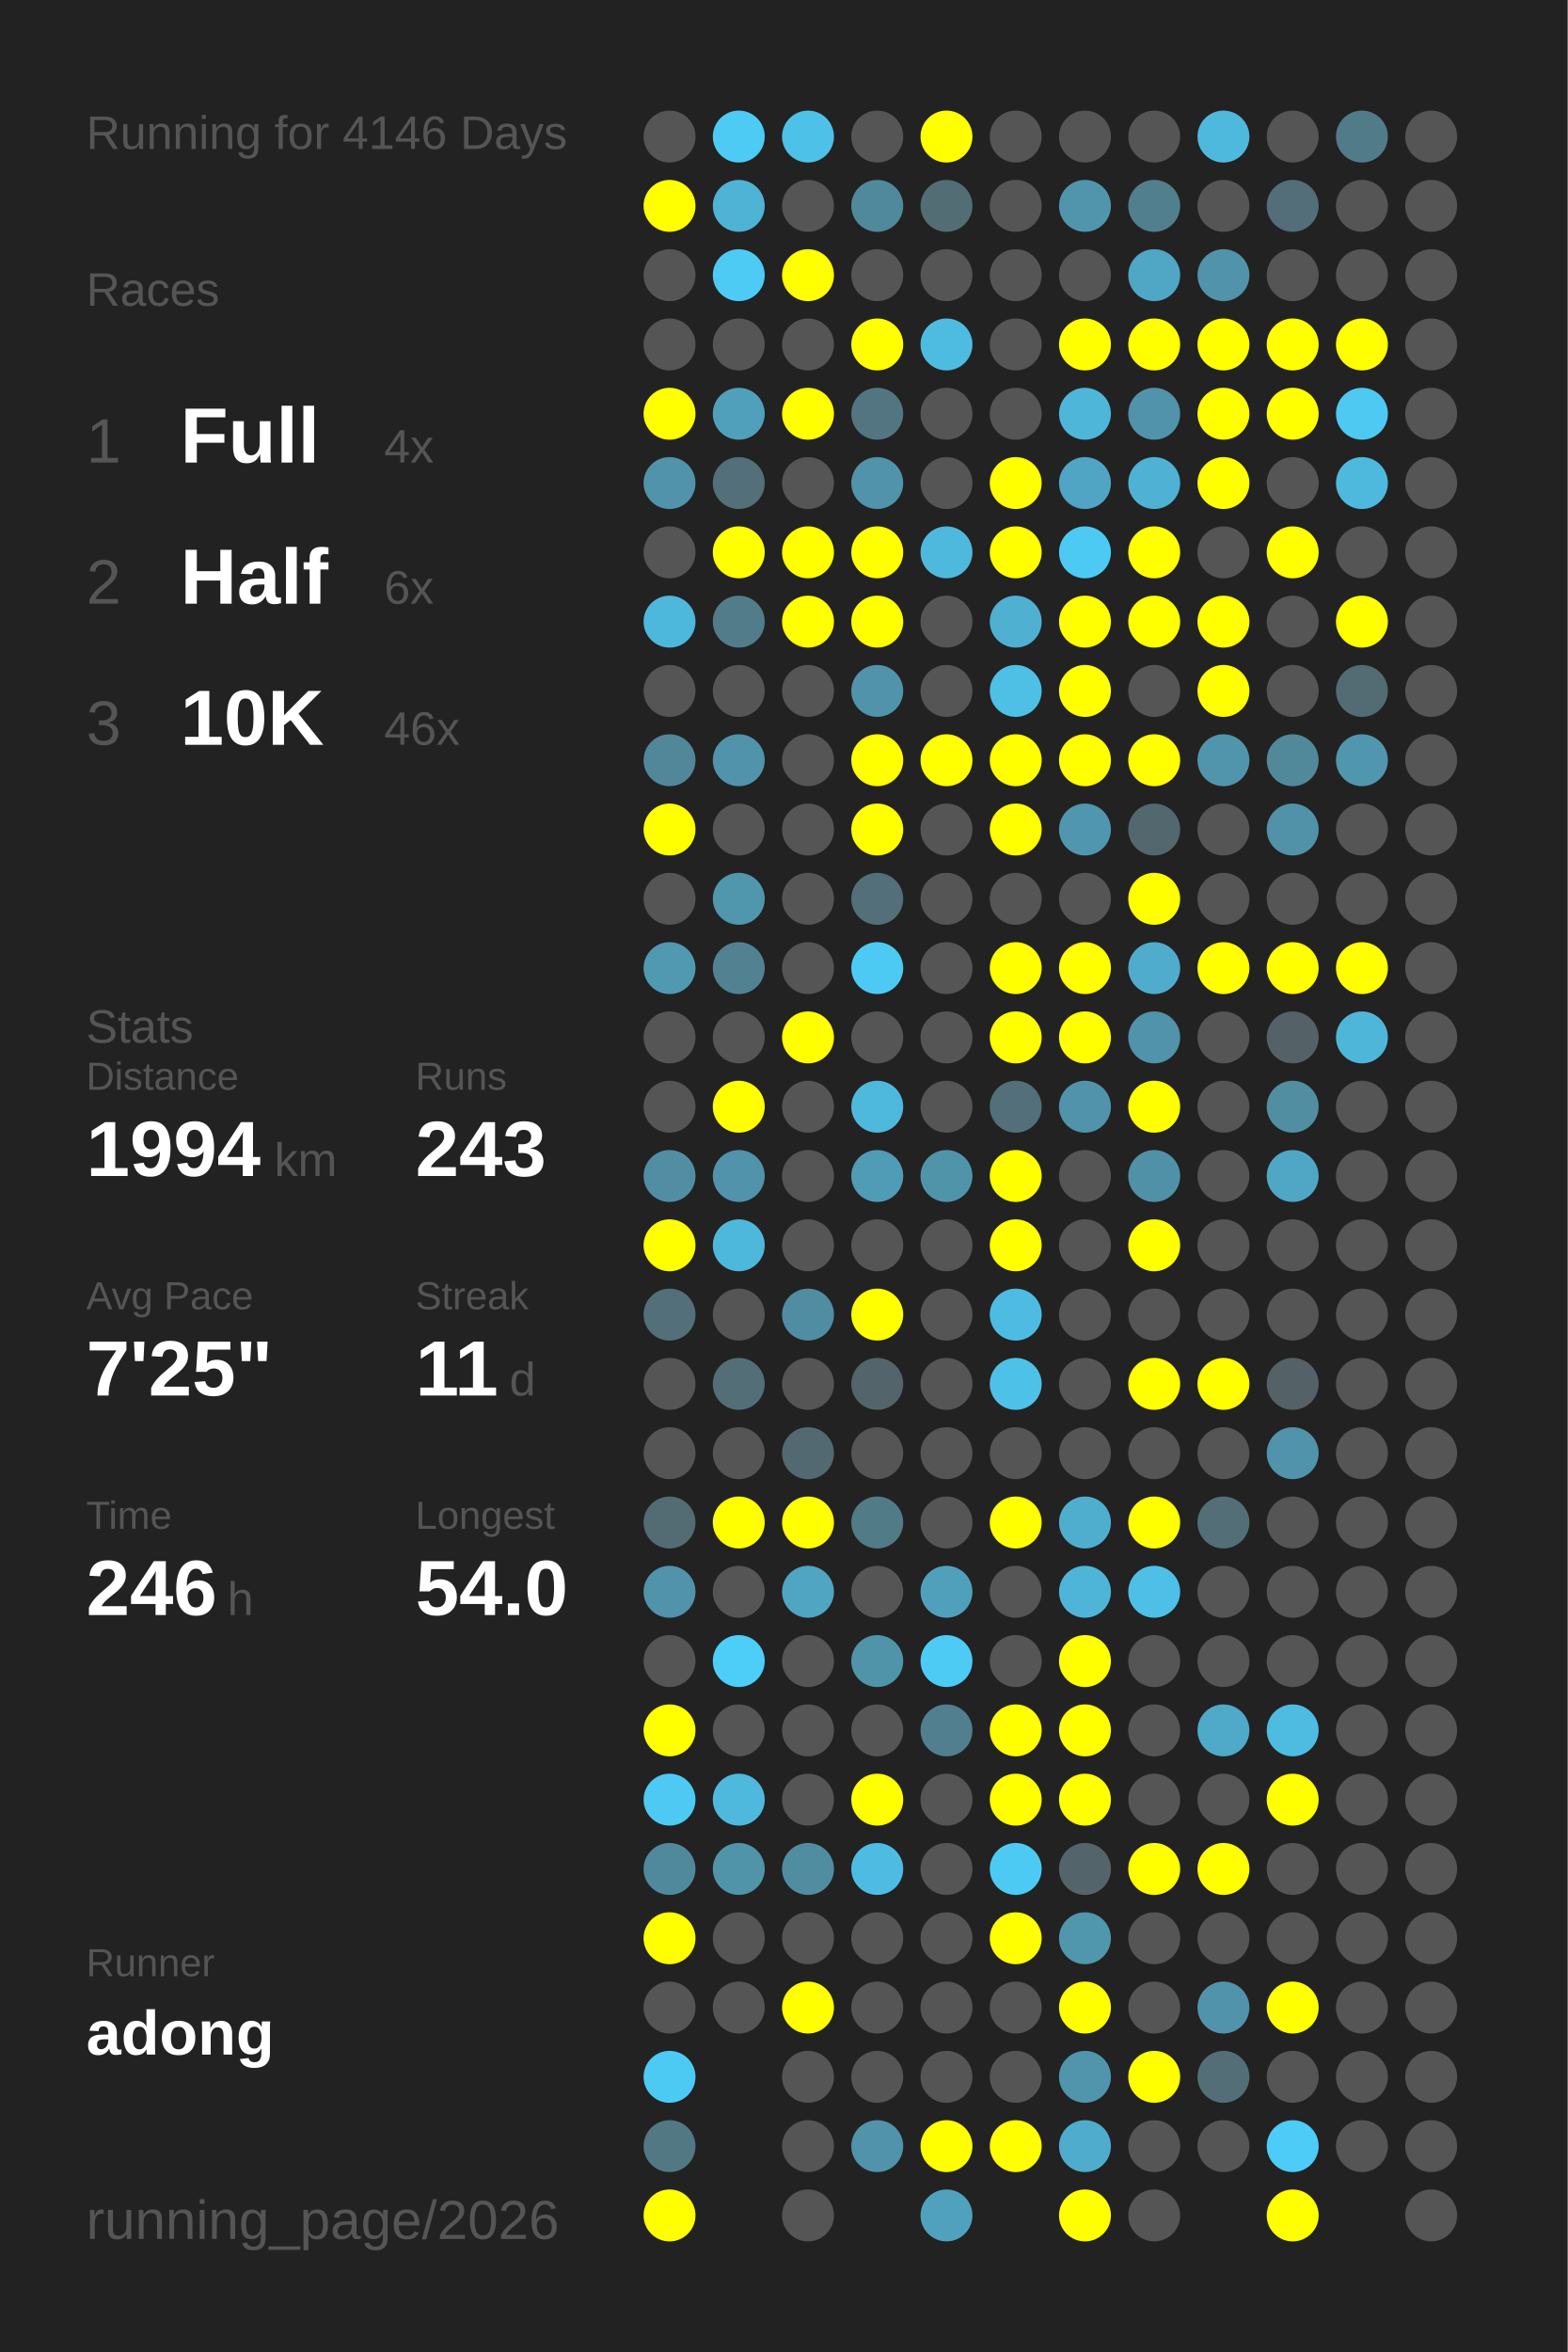
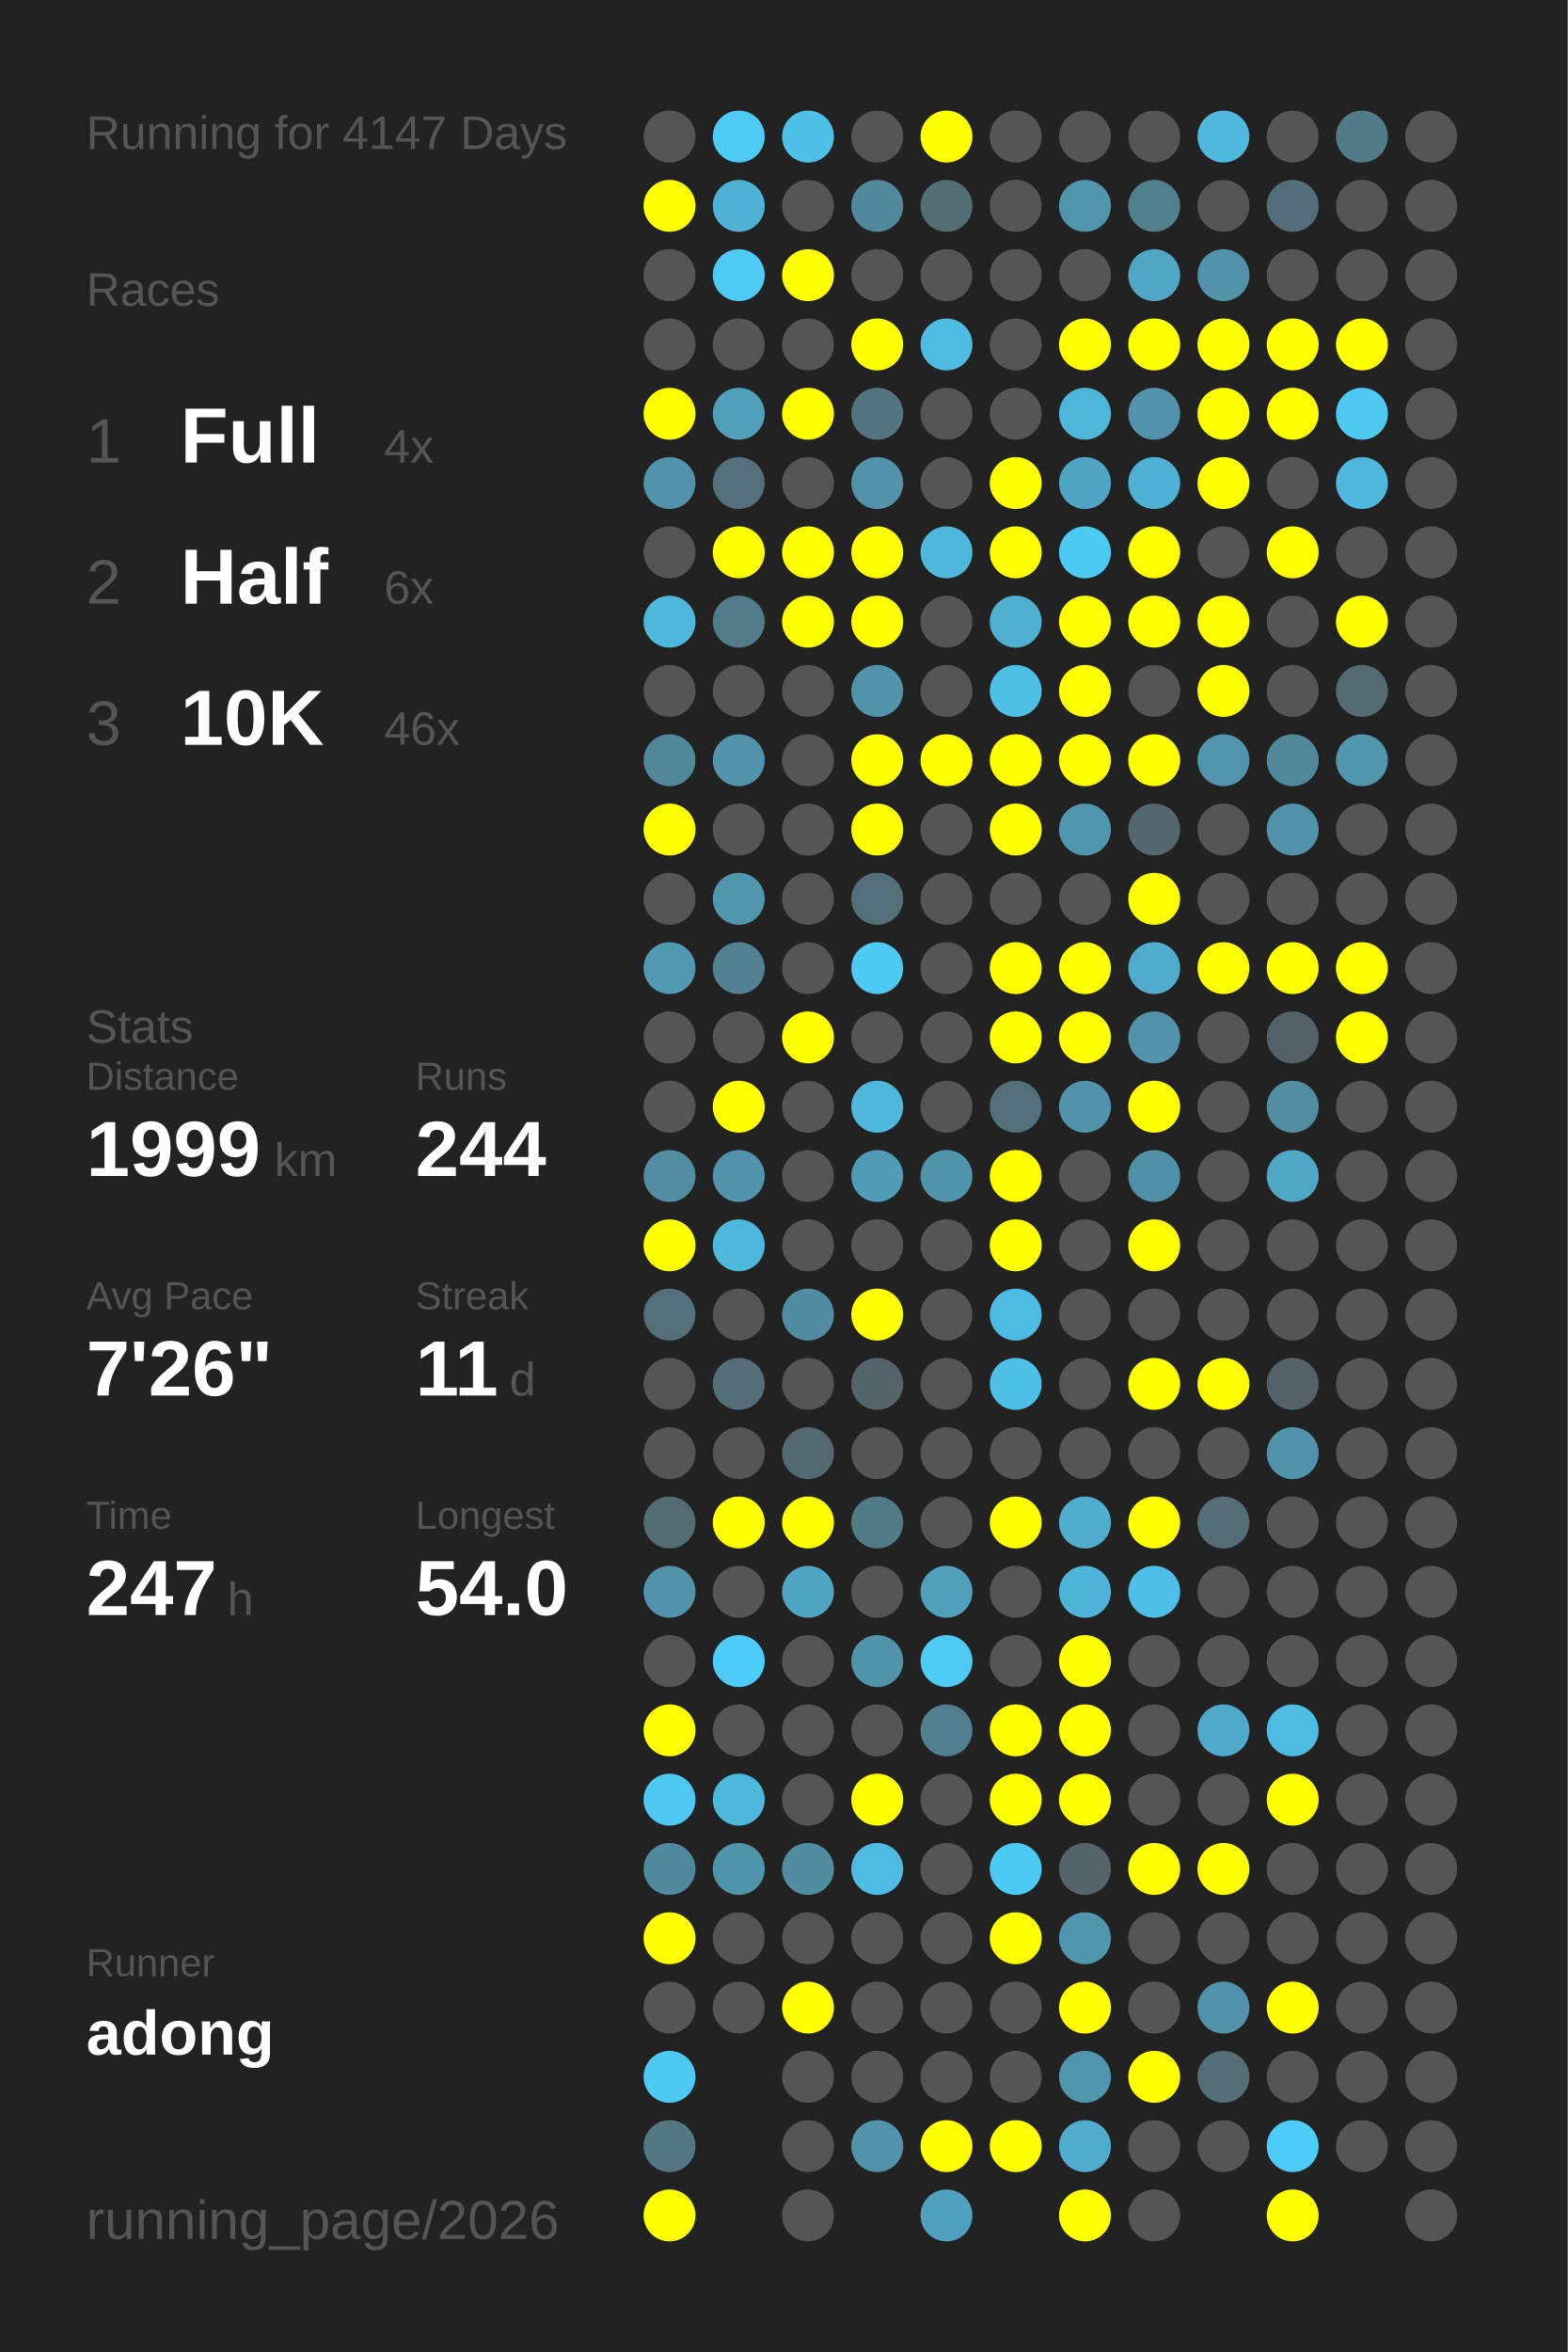
<svg xmlns="http://www.w3.org/2000/svg" baseProfile="full" height="300mm" version="1.1" viewBox="0,0,200,300" width="200mm">
  <defs />
  <rect fill="#222222" height="300" width="200" x="0" y="0" />
-   <text fill="#555555" style="font-size:6px; font-family:Arial;" x="11" y="19">Running for 4146 Days</text>
+   <text fill="#555555" style="font-size:6px; font-family:Arial;" x="11" y="19">Running for 4147 Days</text>
  <text fill="#555555" style="font-size:6px; font-family:Arial;" x="11" y="39">Races</text>
  <text fill="#555555" style="font-size:8px; font-family:Arial;" x="11" y="59">1</text>
  <text fill="#FFFFFF" style="font-size:10px; font-family:Arial; font-weight:bold;" x="23" y="59">Full</text>
  <text fill="#555555" style="font-size:6px; font-family:Arial;" x="49" y="59">4x</text>
  <text fill="#555555" style="font-size:8px; font-family:Arial;" x="11" y="77">2</text>
  <text fill="#FFFFFF" style="font-size:10px; font-family:Arial; font-weight:bold;" x="23" y="77">Half</text>
  <text fill="#555555" style="font-size:6px; font-family:Arial;" x="49" y="77">6x</text>
  <text fill="#555555" style="font-size:8px; font-family:Arial;" x="11" y="95">3</text>
  <text fill="#FFFFFF" style="font-size:10px; font-family:Arial; font-weight:bold;" x="23" y="95">10K</text>
  <text fill="#555555" style="font-size:6px; font-family:Arial;" x="49" y="95">46x</text>
  <text fill="#555555" style="font-size:6px; font-family:Arial;" x="11" y="133">Stats</text>
  <text fill="#555555" style="font-size:5px; font-family:Arial;" x="11" y="139">Distance</text>
-   <text fill="#FFFFFF" style="font-size:10px; font-family:Arial; font-weight:bold;" x="11" y="150">1994</text>
+   <text fill="#FFFFFF" style="font-size:10px; font-family:Arial; font-weight:bold;" x="11" y="150">1999</text>
  <text fill="#555555" style="font-size:6px; font-family:Arial;" x="35" y="150">km</text>
  <text fill="#555555" style="font-size:5px; font-family:Arial;" x="53" y="139">Runs</text>
-   <text fill="#FFFFFF" style="font-size:10px; font-family:Arial; font-weight:bold;" x="53" y="150">243</text>
+   <text fill="#FFFFFF" style="font-size:10px; font-family:Arial; font-weight:bold;" x="53" y="150">244</text>
  <text fill="#555555" style="font-size:5px; font-family:Arial;" x="11" y="167">Avg Pace</text>
-   <text fill="#FFFFFF" style="font-size:10px; font-family:Arial; font-weight:bold;" x="11" y="178">7'25"</text>
+   <text fill="#FFFFFF" style="font-size:10px; font-family:Arial; font-weight:bold;" x="11" y="178">7'26"</text>
  <text fill="#555555" style="font-size:5px; font-family:Arial;" x="53" y="167">Streak</text>
  <text fill="#FFFFFF" style="font-size:10px; font-family:Arial; font-weight:bold;" x="53" y="178">11</text>
  <text fill="#555555" style="font-size:6px; font-family:Arial;" x="65" y="178">d</text>
  <text fill="#555555" style="font-size:5px; font-family:Arial;" x="11" y="195">Time</text>
-   <text fill="#FFFFFF" style="font-size:10px; font-family:Arial; font-weight:bold;" x="11" y="206">246</text>
+   <text fill="#FFFFFF" style="font-size:10px; font-family:Arial; font-weight:bold;" x="11" y="206">247</text>
  <text fill="#555555" style="font-size:6px; font-family:Arial;" x="29" y="206">h</text>
  <text fill="#555555" style="font-size:5px; font-family:Arial;" x="53" y="195">Longest</text>
  <text fill="#FFFFFF" style="font-size:10px; font-family:Arial; font-weight:bold;" x="53" y="206">54.0</text>
  <text fill="#555555" style="font-size:5px; font-family:Arial;" x="11" y="252.065">Runner</text>
  <text fill="#FFFFFF" style="font-size:8px; font-family:Arial; font-weight:bold;" x="11" y="262.065">adong</text>
  <text fill="#555555" style="font-size:7px; font-family:Arial;" x="11" y="285.581">running_page/2026</text>
  <circle cx="85.417" cy="17.419" fill="#555555" r="3.312" />
  <circle cx="85.417" cy="26.258" fill="#FFFF00" r="3.312" />
  <circle cx="85.417" cy="35.097" fill="#555555" r="3.312" />
  <circle cx="85.417" cy="43.935" fill="#555555" r="3.312" />
  <circle cx="85.417" cy="52.774" fill="#FFFF00" r="3.312" />
  <circle cx="85.417" cy="61.613" fill="#5093aa" r="3.312" />
  <circle cx="85.417" cy="70.452" fill="#555555" r="3.312" />
  <circle cx="85.417" cy="79.29" fill="#4eb8dc" r="3.312" />
  <circle cx="85.417" cy="88.129" fill="#555555" r="3.312" />
  <circle cx="85.417" cy="96.968" fill="#518799" r="3.312" />
  <circle cx="85.417" cy="105.806" fill="#FFFF00" r="3.312" />
  <circle cx="85.417" cy="114.645" fill="#555555" r="3.312" />
  <circle cx="85.417" cy="123.484" fill="#5099b1" r="3.312" />
  <circle cx="85.417" cy="132.323" fill="#555555" r="3.312" />
  <circle cx="85.417" cy="141.161" fill="#555555" r="3.312" />
  <circle cx="85.417" cy="150" fill="#518ea3" r="3.312" />
  <circle cx="85.417" cy="158.839" fill="#FFFF00" r="3.312" />
  <circle cx="85.417" cy="167.677" fill="#53707a" r="3.312" />
  <circle cx="85.417" cy="176.516" fill="#555555" r="3.312" />
  <circle cx="85.417" cy="185.355" fill="#555555" r="3.312" />
  <circle cx="85.417" cy="194.194" fill="#536b73" r="3.312" />
  <circle cx="85.417" cy="203.032" fill="#5093aa" r="3.312" />
  <circle cx="85.417" cy="211.871" fill="#555555" r="3.312" />
  <circle cx="85.417" cy="220.71" fill="#FFFF00" r="3.312" />
  <circle cx="85.417" cy="229.548" fill="#4dc9f3" r="3.312" />
  <circle cx="85.417" cy="238.387" fill="#51899c" r="3.312" />
  <circle cx="85.417" cy="247.226" fill="#FFFF00" r="3.312" />
  <circle cx="85.417" cy="256.065" fill="#555555" r="3.312" />
  <circle cx="85.417" cy="264.903" fill="#4dcaf4" r="3.312" />
  <circle cx="85.417" cy="273.742" fill="#527884" r="3.312" />
  <circle cx="85.417" cy="282.581" fill="#FFFF00" r="3.312" />
  <circle cx="94.25" cy="17.419" fill="#4dcbf5" r="3.312" />
  <circle cx="94.25" cy="26.258" fill="#4eb3d5" r="3.312" />
  <circle cx="94.25" cy="35.097" fill="#4dcbf5" r="3.312" />
  <circle cx="94.25" cy="43.935" fill="#555555" r="3.312" />
  <circle cx="94.25" cy="52.774" fill="#50a0bb" r="3.312" />
  <circle cx="94.25" cy="61.613" fill="#536f79" r="3.312" />
  <circle cx="94.25" cy="70.452" fill="#FFFF00" r="3.312" />
  <circle cx="94.25" cy="79.29" fill="#527c8a" r="3.312" />
  <circle cx="94.25" cy="88.129" fill="#555555" r="3.312" />
  <circle cx="94.25" cy="96.968" fill="#5093aa" r="3.312" />
  <circle cx="94.25" cy="105.806" fill="#555555" r="3.312" />
  <circle cx="94.25" cy="114.645" fill="#5096ad" r="3.312" />
  <circle cx="94.25" cy="123.484" fill="#528292" r="3.312" />
  <circle cx="94.25" cy="132.323" fill="#555555" r="3.312" />
  <circle cx="94.25" cy="141.161" fill="#FFFF00" r="3.312" />
  <circle cx="94.25" cy="150" fill="#5093aa" r="3.312" />
  <circle cx="94.25" cy="158.839" fill="#4eb8dc" r="3.312" />
  <circle cx="94.25" cy="167.677" fill="#555555" r="3.312" />
  <circle cx="94.25" cy="176.516" fill="#536e77" r="3.312" />
  <circle cx="94.25" cy="185.355" fill="#555555" r="3.312" />
  <circle cx="94.25" cy="194.194" fill="#FFFF00" r="3.312" />
  <circle cx="94.25" cy="203.032" fill="#555555" r="3.312" />
  <circle cx="94.25" cy="211.871" fill="#4dcef9" r="3.312" />
  <circle cx="94.25" cy="220.71" fill="#555555" r="3.312" />
  <circle cx="94.25" cy="229.548" fill="#4eb9dd" r="3.312" />
  <circle cx="94.25" cy="238.387" fill="#5094aa" r="3.312" />
  <circle cx="94.25" cy="247.226" fill="#555555" r="3.312" />
  <circle cx="94.25" cy="256.065" fill="#555555" r="3.312" />
  <circle cx="103.083" cy="17.419" fill="#4ec1e8" r="3.312" />
  <circle cx="103.083" cy="26.258" fill="#555555" r="3.312" />
  <circle cx="103.083" cy="35.097" fill="#FFFF00" r="3.312" />
  <circle cx="103.083" cy="43.935" fill="#555555" r="3.312" />
  <circle cx="103.083" cy="52.774" fill="#FFFF00" r="3.312" />
  <circle cx="103.083" cy="61.613" fill="#555555" r="3.312" />
  <circle cx="103.083" cy="70.452" fill="#FFFF00" r="3.312" />
  <circle cx="103.083" cy="79.29" fill="#FFFF00" r="3.312" />
  <circle cx="103.083" cy="88.129" fill="#555555" r="3.312" />
  <circle cx="103.083" cy="96.968" fill="#555555" r="3.312" />
  <circle cx="103.083" cy="105.806" fill="#555555" r="3.312" />
  <circle cx="103.083" cy="114.645" fill="#555555" r="3.312" />
  <circle cx="103.083" cy="123.484" fill="#555555" r="3.312" />
  <circle cx="103.083" cy="132.323" fill="#FFFF00" r="3.312" />
  <circle cx="103.083" cy="141.161" fill="#555555" r="3.312" />
  <circle cx="103.083" cy="150" fill="#555555" r="3.312" />
  <circle cx="103.083" cy="158.839" fill="#555555" r="3.312" />
  <circle cx="103.083" cy="167.677" fill="#518da2" r="3.312" />
  <circle cx="103.083" cy="176.516" fill="#555555" r="3.312" />
  <circle cx="103.083" cy="185.355" fill="#536971" r="3.312" />
  <circle cx="103.083" cy="194.194" fill="#FFFF00" r="3.312" />
  <circle cx="103.083" cy="203.032" fill="#4fa5c2" r="3.312" />
  <circle cx="103.083" cy="211.871" fill="#555555" r="3.312" />
  <circle cx="103.083" cy="220.71" fill="#555555" r="3.312" />
  <circle cx="103.083" cy="229.548" fill="#555555" r="3.312" />
  <circle cx="103.083" cy="238.387" fill="#518da1" r="3.312" />
  <circle cx="103.083" cy="247.226" fill="#555555" r="3.312" />
  <circle cx="103.083" cy="256.065" fill="#FFFF00" r="3.312" />
  <circle cx="103.083" cy="264.903" fill="#555555" r="3.312" />
  <circle cx="103.083" cy="273.742" fill="#555555" r="3.312" />
  <circle cx="103.083" cy="282.581" fill="#555555" r="3.312" />
  <circle cx="111.917" cy="17.419" fill="#555555" r="3.312" />
  <circle cx="111.917" cy="26.258" fill="#51899c" r="3.312" />
  <circle cx="111.917" cy="35.097" fill="#555555" r="3.312" />
  <circle cx="111.917" cy="43.935" fill="#FFFF00" r="3.312" />
  <circle cx="111.917" cy="52.774" fill="#527581" r="3.312" />
  <circle cx="111.917" cy="61.613" fill="#5093aa" r="3.312" />
  <circle cx="111.917" cy="70.452" fill="#FFFF00" r="3.312" />
  <circle cx="111.917" cy="79.29" fill="#FFFF00" r="3.312" />
  <circle cx="111.917" cy="88.129" fill="#5093aa" r="3.312" />
  <circle cx="111.917" cy="96.968" fill="#FFFF00" r="3.312" />
  <circle cx="111.917" cy="105.806" fill="#FFFF00" r="3.312" />
  <circle cx="111.917" cy="114.645" fill="#53707a" r="3.312" />
  <circle cx="111.917" cy="123.484" fill="#4dcaf4" r="3.312" />
  <circle cx="111.917" cy="132.323" fill="#555555" r="3.312" />
  <circle cx="111.917" cy="141.161" fill="#4eb9dd" r="3.312" />
  <circle cx="111.917" cy="150" fill="#509cb6" r="3.312" />
  <circle cx="111.917" cy="158.839" fill="#555555" r="3.312" />
  <circle cx="111.917" cy="167.677" fill="#FFFF00" r="3.312" />
  <circle cx="111.917" cy="176.516" fill="#53656b" r="3.312" />
  <circle cx="111.917" cy="185.355" fill="#555555" r="3.312" />
  <circle cx="111.917" cy="194.194" fill="#527b88" r="3.312" />
  <circle cx="111.917" cy="203.032" fill="#555555" r="3.312" />
  <circle cx="111.917" cy="211.871" fill="#5094aa" r="3.312" />
  <circle cx="111.917" cy="220.71" fill="#555555" r="3.312" />
  <circle cx="111.917" cy="229.548" fill="#FFFF00" r="3.312" />
  <circle cx="111.917" cy="238.387" fill="#4ebce2" r="3.312" />
  <circle cx="111.917" cy="247.226" fill="#555555" r="3.312" />
  <circle cx="111.917" cy="256.065" fill="#555555" r="3.312" />
  <circle cx="111.917" cy="264.903" fill="#555555" r="3.312" />
  <circle cx="111.917" cy="273.742" fill="#5093aa" r="3.312" />
  <circle cx="120.75" cy="17.419" fill="#FFFF00" r="3.312" />
  <circle cx="120.75" cy="26.258" fill="#536d75" r="3.312" />
  <circle cx="120.75" cy="35.097" fill="#555555" r="3.312" />
  <circle cx="120.75" cy="43.935" fill="#4ebce1" r="3.312" />
  <circle cx="120.75" cy="52.774" fill="#555555" r="3.312" />
  <circle cx="120.75" cy="61.613" fill="#555555" r="3.312" />
  <circle cx="120.75" cy="70.452" fill="#4eb9dd" r="3.312" />
  <circle cx="120.75" cy="79.29" fill="#555555" r="3.312" />
  <circle cx="120.75" cy="88.129" fill="#555555" r="3.312" />
  <circle cx="120.75" cy="96.968" fill="#FFFF00" r="3.312" />
  <circle cx="120.75" cy="105.806" fill="#555555" r="3.312" />
  <circle cx="120.75" cy="114.645" fill="#555555" r="3.312" />
  <circle cx="120.75" cy="123.484" fill="#555555" r="3.312" />
  <circle cx="120.75" cy="132.323" fill="#555555" r="3.312" />
  <circle cx="120.75" cy="141.161" fill="#555555" r="3.312" />
  <circle cx="120.75" cy="150" fill="#5094aa" r="3.312" />
  <circle cx="120.75" cy="158.839" fill="#555555" r="3.312" />
  <circle cx="120.75" cy="167.677" fill="#555555" r="3.312" />
  <circle cx="120.75" cy="176.516" fill="#555555" r="3.312" />
  <circle cx="120.75" cy="185.355" fill="#555555" r="3.312" />
  <circle cx="120.75" cy="194.194" fill="#555555" r="3.312" />
  <circle cx="120.75" cy="203.032" fill="#50a0bb" r="3.312" />
  <circle cx="120.75" cy="211.871" fill="#4dcbf5" r="3.312" />
  <circle cx="120.75" cy="220.71" fill="#527f8f" r="3.312" />
  <circle cx="120.75" cy="229.548" fill="#555555" r="3.312" />
  <circle cx="120.75" cy="238.387" fill="#555555" r="3.312" />
  <circle cx="120.75" cy="247.226" fill="#555555" r="3.312" />
  <circle cx="120.75" cy="256.065" fill="#555555" r="3.312" />
  <circle cx="120.75" cy="264.903" fill="#555555" r="3.312" />
  <circle cx="120.75" cy="273.742" fill="#FFFF00" r="3.312" />
  <circle cx="120.75" cy="282.581" fill="#50a1bd" r="3.312" />
  <circle cx="129.583" cy="17.419" fill="#555555" r="3.312" />
  <circle cx="129.583" cy="26.258" fill="#555555" r="3.312" />
  <circle cx="129.583" cy="35.097" fill="#555555" r="3.312" />
  <circle cx="129.583" cy="43.935" fill="#555555" r="3.312" />
  <circle cx="129.583" cy="52.774" fill="#555555" r="3.312" />
  <circle cx="129.583" cy="61.613" fill="#FFFF00" r="3.312" />
  <circle cx="129.583" cy="70.452" fill="#FFFF00" r="3.312" />
  <circle cx="129.583" cy="79.29" fill="#4fb0d1" r="3.312" />
  <circle cx="129.583" cy="88.129" fill="#4ebfe5" r="3.312" />
  <circle cx="129.583" cy="96.968" fill="#FFFF00" r="3.312" />
  <circle cx="129.583" cy="105.806" fill="#FFFF00" r="3.312" />
  <circle cx="129.583" cy="114.645" fill="#555555" r="3.312" />
  <circle cx="129.583" cy="123.484" fill="#FFFF00" r="3.312" />
  <circle cx="129.583" cy="132.323" fill="#FFFF00" r="3.312" />
  <circle cx="129.583" cy="141.161" fill="#536f79" r="3.312" />
  <circle cx="129.583" cy="150" fill="#FFFF00" r="3.312" />
  <circle cx="129.583" cy="158.839" fill="#FFFF00" r="3.312" />
  <circle cx="129.583" cy="167.677" fill="#4ebce2" r="3.312" />
  <circle cx="129.583" cy="176.516" fill="#4ec1e8" r="3.312" />
  <circle cx="129.583" cy="185.355" fill="#555555" r="3.312" />
  <circle cx="129.583" cy="194.194" fill="#FFFF00" r="3.312" />
  <circle cx="129.583" cy="203.032" fill="#555555" r="3.312" />
  <circle cx="129.583" cy="211.871" fill="#555555" r="3.312" />
  <circle cx="129.583" cy="220.71" fill="#FFFF00" r="3.312" />
  <circle cx="129.583" cy="229.548" fill="#FFFF00" r="3.312" />
  <circle cx="129.583" cy="238.387" fill="#4dcaf4" r="3.312" />
  <circle cx="129.583" cy="247.226" fill="#FFFF00" r="3.312" />
  <circle cx="129.583" cy="256.065" fill="#555555" r="3.312" />
  <circle cx="129.583" cy="264.903" fill="#555555" r="3.312" />
  <circle cx="129.583" cy="273.742" fill="#FFFF00" r="3.312" />
  <circle cx="138.417" cy="17.419" fill="#555555" r="3.312" />
  <circle cx="138.417" cy="26.258" fill="#5095ac" r="3.312" />
  <circle cx="138.417" cy="35.097" fill="#555555" r="3.312" />
  <circle cx="138.417" cy="43.935" fill="#FFFF00" r="3.312" />
  <circle cx="138.417" cy="52.774" fill="#4eb6d9" r="3.312" />
  <circle cx="138.417" cy="61.613" fill="#4fa5c3" r="3.312" />
  <circle cx="138.417" cy="70.452" fill="#4dcaf4" r="3.312" />
  <circle cx="138.417" cy="79.29" fill="#FFFF00" r="3.312" />
  <circle cx="138.417" cy="88.129" fill="#FFFF00" r="3.312" />
  <circle cx="138.417" cy="96.968" fill="#FFFF00" r="3.312" />
  <circle cx="138.417" cy="105.806" fill="#5096ae" r="3.312" />
  <circle cx="138.417" cy="114.645" fill="#555555" r="3.312" />
  <circle cx="138.417" cy="123.484" fill="#FFFF00" r="3.312" />
  <circle cx="138.417" cy="132.323" fill="#FFFF00" r="3.312" />
  <circle cx="138.417" cy="141.161" fill="#5093aa" r="3.312" />
  <circle cx="138.417" cy="150" fill="#555555" r="3.312" />
  <circle cx="138.417" cy="158.839" fill="#555555" r="3.312" />
  <circle cx="138.417" cy="167.677" fill="#555555" r="3.312" />
  <circle cx="138.417" cy="176.516" fill="#555555" r="3.312" />
  <circle cx="138.417" cy="185.355" fill="#555555" r="3.312" />
  <circle cx="138.417" cy="194.194" fill="#4faece" r="3.312" />
  <circle cx="138.417" cy="203.032" fill="#4eb5d8" r="3.312" />
  <circle cx="138.417" cy="211.871" fill="#FFFF00" r="3.312" />
  <circle cx="138.417" cy="220.71" fill="#FFFF00" r="3.312" />
  <circle cx="138.417" cy="229.548" fill="#FFFF00" r="3.312" />
  <circle cx="138.417" cy="238.387" fill="#53656b" r="3.312" />
  <circle cx="138.417" cy="247.226" fill="#5096ad" r="3.312" />
  <circle cx="138.417" cy="256.065" fill="#FFFF00" r="3.312" />
  <circle cx="138.417" cy="264.903" fill="#5095ac" r="3.312" />
  <circle cx="138.417" cy="273.742" fill="#4faccc" r="3.312" />
  <circle cx="138.417" cy="282.581" fill="#FFFF00" r="3.312" />
  <circle cx="147.25" cy="17.419" fill="#555555" r="3.312" />
  <circle cx="147.25" cy="26.258" fill="#527f8e" r="3.312" />
  <circle cx="147.25" cy="35.097" fill="#4fa7c5" r="3.312" />
  <circle cx="147.25" cy="43.935" fill="#FFFF00" r="3.312" />
  <circle cx="147.25" cy="52.774" fill="#5093aa" r="3.312" />
  <circle cx="147.25" cy="61.613" fill="#4fb2d4" r="3.312" />
  <circle cx="147.25" cy="70.452" fill="#FFFF00" r="3.312" />
  <circle cx="147.25" cy="79.29" fill="#FFFF00" r="3.312" />
  <circle cx="147.25" cy="88.129" fill="#555555" r="3.312" />
  <circle cx="147.25" cy="96.968" fill="#FFFF00" r="3.312" />
  <circle cx="147.25" cy="105.806" fill="#53676e" r="3.312" />
  <circle cx="147.25" cy="114.645" fill="#FFFF00" r="3.312" />
  <circle cx="147.25" cy="123.484" fill="#4faccc" r="3.312" />
  <circle cx="147.25" cy="132.323" fill="#5093aa" r="3.312" />
  <circle cx="147.25" cy="141.161" fill="#FFFF00" r="3.312" />
  <circle cx="147.25" cy="150" fill="#5191a7" r="3.312" />
  <circle cx="147.25" cy="158.839" fill="#FFFF00" r="3.312" />
  <circle cx="147.25" cy="167.677" fill="#555555" r="3.312" />
  <circle cx="147.25" cy="176.516" fill="#FFFF00" r="3.312" />
  <circle cx="147.25" cy="185.355" fill="#555555" r="3.312" />
  <circle cx="147.25" cy="194.194" fill="#FFFF00" r="3.312" />
  <circle cx="147.25" cy="203.032" fill="#4ec0e7" r="3.312" />
  <circle cx="147.25" cy="211.871" fill="#555555" r="3.312" />
  <circle cx="147.25" cy="220.71" fill="#555555" r="3.312" />
  <circle cx="147.25" cy="229.548" fill="#555555" r="3.312" />
  <circle cx="147.25" cy="238.387" fill="#FFFF00" r="3.312" />
  <circle cx="147.25" cy="247.226" fill="#555555" r="3.312" />
  <circle cx="147.25" cy="256.065" fill="#555555" r="3.312" />
  <circle cx="147.25" cy="264.903" fill="#FFFF00" r="3.312" />
  <circle cx="147.25" cy="273.742" fill="#555555" r="3.312" />
  <circle cx="147.25" cy="282.581" fill="#555555" r="3.312" />
  <circle cx="156.083" cy="17.419" fill="#4eb9dd" r="3.312" />
  <circle cx="156.083" cy="26.258" fill="#555555" r="3.312" />
  <circle cx="156.083" cy="35.097" fill="#5093aa" r="3.312" />
  <circle cx="156.083" cy="43.935" fill="#FFFF00" r="3.312" />
  <circle cx="156.083" cy="52.774" fill="#FFFF00" r="3.312" />
  <circle cx="156.083" cy="61.613" fill="#FFFF00" r="3.312" />
  <circle cx="156.083" cy="70.452" fill="#555555" r="3.312" />
  <circle cx="156.083" cy="79.29" fill="#FFFF00" r="3.312" />
  <circle cx="156.083" cy="88.129" fill="#FFFF00" r="3.312" />
  <circle cx="156.083" cy="96.968" fill="#5095ac" r="3.312" />
  <circle cx="156.083" cy="105.806" fill="#555555" r="3.312" />
  <circle cx="156.083" cy="114.645" fill="#555555" r="3.312" />
  <circle cx="156.083" cy="123.484" fill="#FFFF00" r="3.312" />
  <circle cx="156.083" cy="132.323" fill="#555555" r="3.312" />
  <circle cx="156.083" cy="141.161" fill="#555555" r="3.312" />
  <circle cx="156.083" cy="150" fill="#555555" r="3.312" />
  <circle cx="156.083" cy="158.839" fill="#555555" r="3.312" />
  <circle cx="156.083" cy="167.677" fill="#555555" r="3.312" />
  <circle cx="156.083" cy="176.516" fill="#FFFF00" r="3.312" />
  <circle cx="156.083" cy="185.355" fill="#555555" r="3.312" />
  <circle cx="156.083" cy="194.194" fill="#536e77" r="3.312" />
  <circle cx="156.083" cy="203.032" fill="#555555" r="3.312" />
  <circle cx="156.083" cy="211.871" fill="#555555" r="3.312" />
  <circle cx="156.083" cy="220.71" fill="#4fa9c8" r="3.312" />
  <circle cx="156.083" cy="229.548" fill="#555555" r="3.312" />
  <circle cx="156.083" cy="238.387" fill="#FFFF00" r="3.312" />
  <circle cx="156.083" cy="247.226" fill="#555555" r="3.312" />
  <circle cx="156.083" cy="256.065" fill="#5093aa" r="3.312" />
  <circle cx="156.083" cy="264.903" fill="#536e77" r="3.312" />
  <circle cx="156.083" cy="273.742" fill="#555555" r="3.312" />
  <circle cx="164.917" cy="17.419" fill="#555555" r="3.312" />
  <circle cx="164.917" cy="26.258" fill="#536e78" r="3.312" />
  <circle cx="164.917" cy="35.097" fill="#555555" r="3.312" />
  <circle cx="164.917" cy="43.935" fill="#FFFF00" r="3.312" />
  <circle cx="164.917" cy="52.774" fill="#FFFF00" r="3.312" />
  <circle cx="164.917" cy="61.613" fill="#555555" r="3.312" />
  <circle cx="164.917" cy="70.452" fill="#FFFF00" r="3.312" />
  <circle cx="164.917" cy="79.29" fill="#555555" r="3.312" />
  <circle cx="164.917" cy="88.129" fill="#555555" r="3.312" />
  <circle cx="164.917" cy="96.968" fill="#51889a" r="3.312" />
  <circle cx="164.917" cy="105.806" fill="#5192a8" r="3.312" />
  <circle cx="164.917" cy="114.645" fill="#555555" r="3.312" />
  <circle cx="164.917" cy="123.484" fill="#FFFF00" r="3.312" />
  <circle cx="164.917" cy="132.323" fill="#546267" r="3.312" />
  <circle cx="164.917" cy="141.161" fill="#518ea2" r="3.312" />
  <circle cx="164.917" cy="150" fill="#4fa7c5" r="3.312" />
  <circle cx="164.917" cy="158.839" fill="#555555" r="3.312" />
  <circle cx="164.917" cy="167.677" fill="#555555" r="3.312" />
  <circle cx="164.917" cy="176.516" fill="#546166" r="3.312" />
  <circle cx="164.917" cy="185.355" fill="#5093aa" r="3.312" />
  <circle cx="164.917" cy="194.194" fill="#555555" r="3.312" />
  <circle cx="164.917" cy="203.032" fill="#555555" r="3.312" />
  <circle cx="164.917" cy="211.871" fill="#555555" r="3.312" />
  <circle cx="164.917" cy="220.71" fill="#4ebce1" r="3.312" />
  <circle cx="164.917" cy="229.548" fill="#FFFF00" r="3.312" />
  <circle cx="164.917" cy="238.387" fill="#555555" r="3.312" />
  <circle cx="164.917" cy="247.226" fill="#555555" r="3.312" />
  <circle cx="164.917" cy="256.065" fill="#FFFF00" r="3.312" />
  <circle cx="164.917" cy="264.903" fill="#555555" r="3.312" />
  <circle cx="164.917" cy="273.742" fill="#4dccf7" r="3.312" />
  <circle cx="164.917" cy="282.581" fill="#FFFF00" r="3.312" />
  <circle cx="173.75" cy="17.419" fill="#527b89" r="3.312" />
  <circle cx="173.75" cy="26.258" fill="#555555" r="3.312" />
  <circle cx="173.75" cy="35.097" fill="#555555" r="3.312" />
  <circle cx="173.75" cy="43.935" fill="#FFFF00" r="3.312" />
  <circle cx="173.75" cy="52.774" fill="#4dc9f2" r="3.312" />
  <circle cx="173.75" cy="61.613" fill="#4eb9dd" r="3.312" />
  <circle cx="173.75" cy="70.452" fill="#555555" r="3.312" />
  <circle cx="173.75" cy="79.29" fill="#FFFF00" r="3.312" />
  <circle cx="173.75" cy="88.129" fill="#536b73" r="3.312" />
  <circle cx="173.75" cy="96.968" fill="#5096ae" r="3.312" />
  <circle cx="173.75" cy="105.806" fill="#555555" r="3.312" />
  <circle cx="173.75" cy="114.645" fill="#555555" r="3.312" />
  <circle cx="173.75" cy="123.484" fill="#FFFF00" r="3.312" />
-   <circle cx="173.75" cy="132.323" fill="#4eb6d9" r="3.312" />
+   <circle cx="173.75" cy="132.323" fill="#FFFF00" r="3.312" />
  <circle cx="173.75" cy="141.161" fill="#555555" r="3.312" />
  <circle cx="173.75" cy="150" fill="#555555" r="3.312" />
  <circle cx="173.75" cy="158.839" fill="#555555" r="3.312" />
  <circle cx="173.75" cy="167.677" fill="#555555" r="3.312" />
  <circle cx="173.75" cy="176.516" fill="#555555" r="3.312" />
  <circle cx="173.75" cy="185.355" fill="#555555" r="3.312" />
  <circle cx="173.75" cy="194.194" fill="#555555" r="3.312" />
  <circle cx="173.75" cy="203.032" fill="#555555" r="3.312" />
  <circle cx="173.75" cy="211.871" fill="#555555" r="3.312" />
  <circle cx="173.75" cy="220.71" fill="#555555" r="3.312" />
  <circle cx="173.75" cy="229.548" fill="#555555" r="3.312" />
  <circle cx="173.75" cy="238.387" fill="#555555" r="3.312" />
  <circle cx="173.75" cy="247.226" fill="#555555" r="3.312" />
  <circle cx="173.75" cy="256.065" fill="#555555" r="3.312" />
  <circle cx="173.75" cy="264.903" fill="#555555" r="3.312" />
  <circle cx="173.75" cy="273.742" fill="#555555" r="3.312" />
  <circle cx="182.583" cy="17.419" fill="#555555" r="3.312" />
  <circle cx="182.583" cy="26.258" fill="#555555" r="3.312" />
  <circle cx="182.583" cy="35.097" fill="#555555" r="3.312" />
  <circle cx="182.583" cy="43.935" fill="#555555" r="3.312" />
  <circle cx="182.583" cy="52.774" fill="#555555" r="3.312" />
  <circle cx="182.583" cy="61.613" fill="#555555" r="3.312" />
  <circle cx="182.583" cy="70.452" fill="#555555" r="3.312" />
  <circle cx="182.583" cy="79.29" fill="#555555" r="3.312" />
  <circle cx="182.583" cy="88.129" fill="#555555" r="3.312" />
  <circle cx="182.583" cy="96.968" fill="#555555" r="3.312" />
  <circle cx="182.583" cy="105.806" fill="#555555" r="3.312" />
  <circle cx="182.583" cy="114.645" fill="#555555" r="3.312" />
  <circle cx="182.583" cy="123.484" fill="#555555" r="3.312" />
  <circle cx="182.583" cy="132.323" fill="#555555" r="3.312" />
  <circle cx="182.583" cy="141.161" fill="#555555" r="3.312" />
  <circle cx="182.583" cy="150" fill="#555555" r="3.312" />
  <circle cx="182.583" cy="158.839" fill="#555555" r="3.312" />
  <circle cx="182.583" cy="167.677" fill="#555555" r="3.312" />
  <circle cx="182.583" cy="176.516" fill="#555555" r="3.312" />
  <circle cx="182.583" cy="185.355" fill="#555555" r="3.312" />
  <circle cx="182.583" cy="194.194" fill="#555555" r="3.312" />
  <circle cx="182.583" cy="203.032" fill="#555555" r="3.312" />
  <circle cx="182.583" cy="211.871" fill="#555555" r="3.312" />
  <circle cx="182.583" cy="220.71" fill="#555555" r="3.312" />
  <circle cx="182.583" cy="229.548" fill="#555555" r="3.312" />
  <circle cx="182.583" cy="238.387" fill="#555555" r="3.312" />
  <circle cx="182.583" cy="247.226" fill="#555555" r="3.312" />
  <circle cx="182.583" cy="256.065" fill="#555555" r="3.312" />
  <circle cx="182.583" cy="264.903" fill="#555555" r="3.312" />
  <circle cx="182.583" cy="273.742" fill="#555555" r="3.312" />
  <circle cx="182.583" cy="282.581" fill="#555555" r="3.312" />
</svg>
